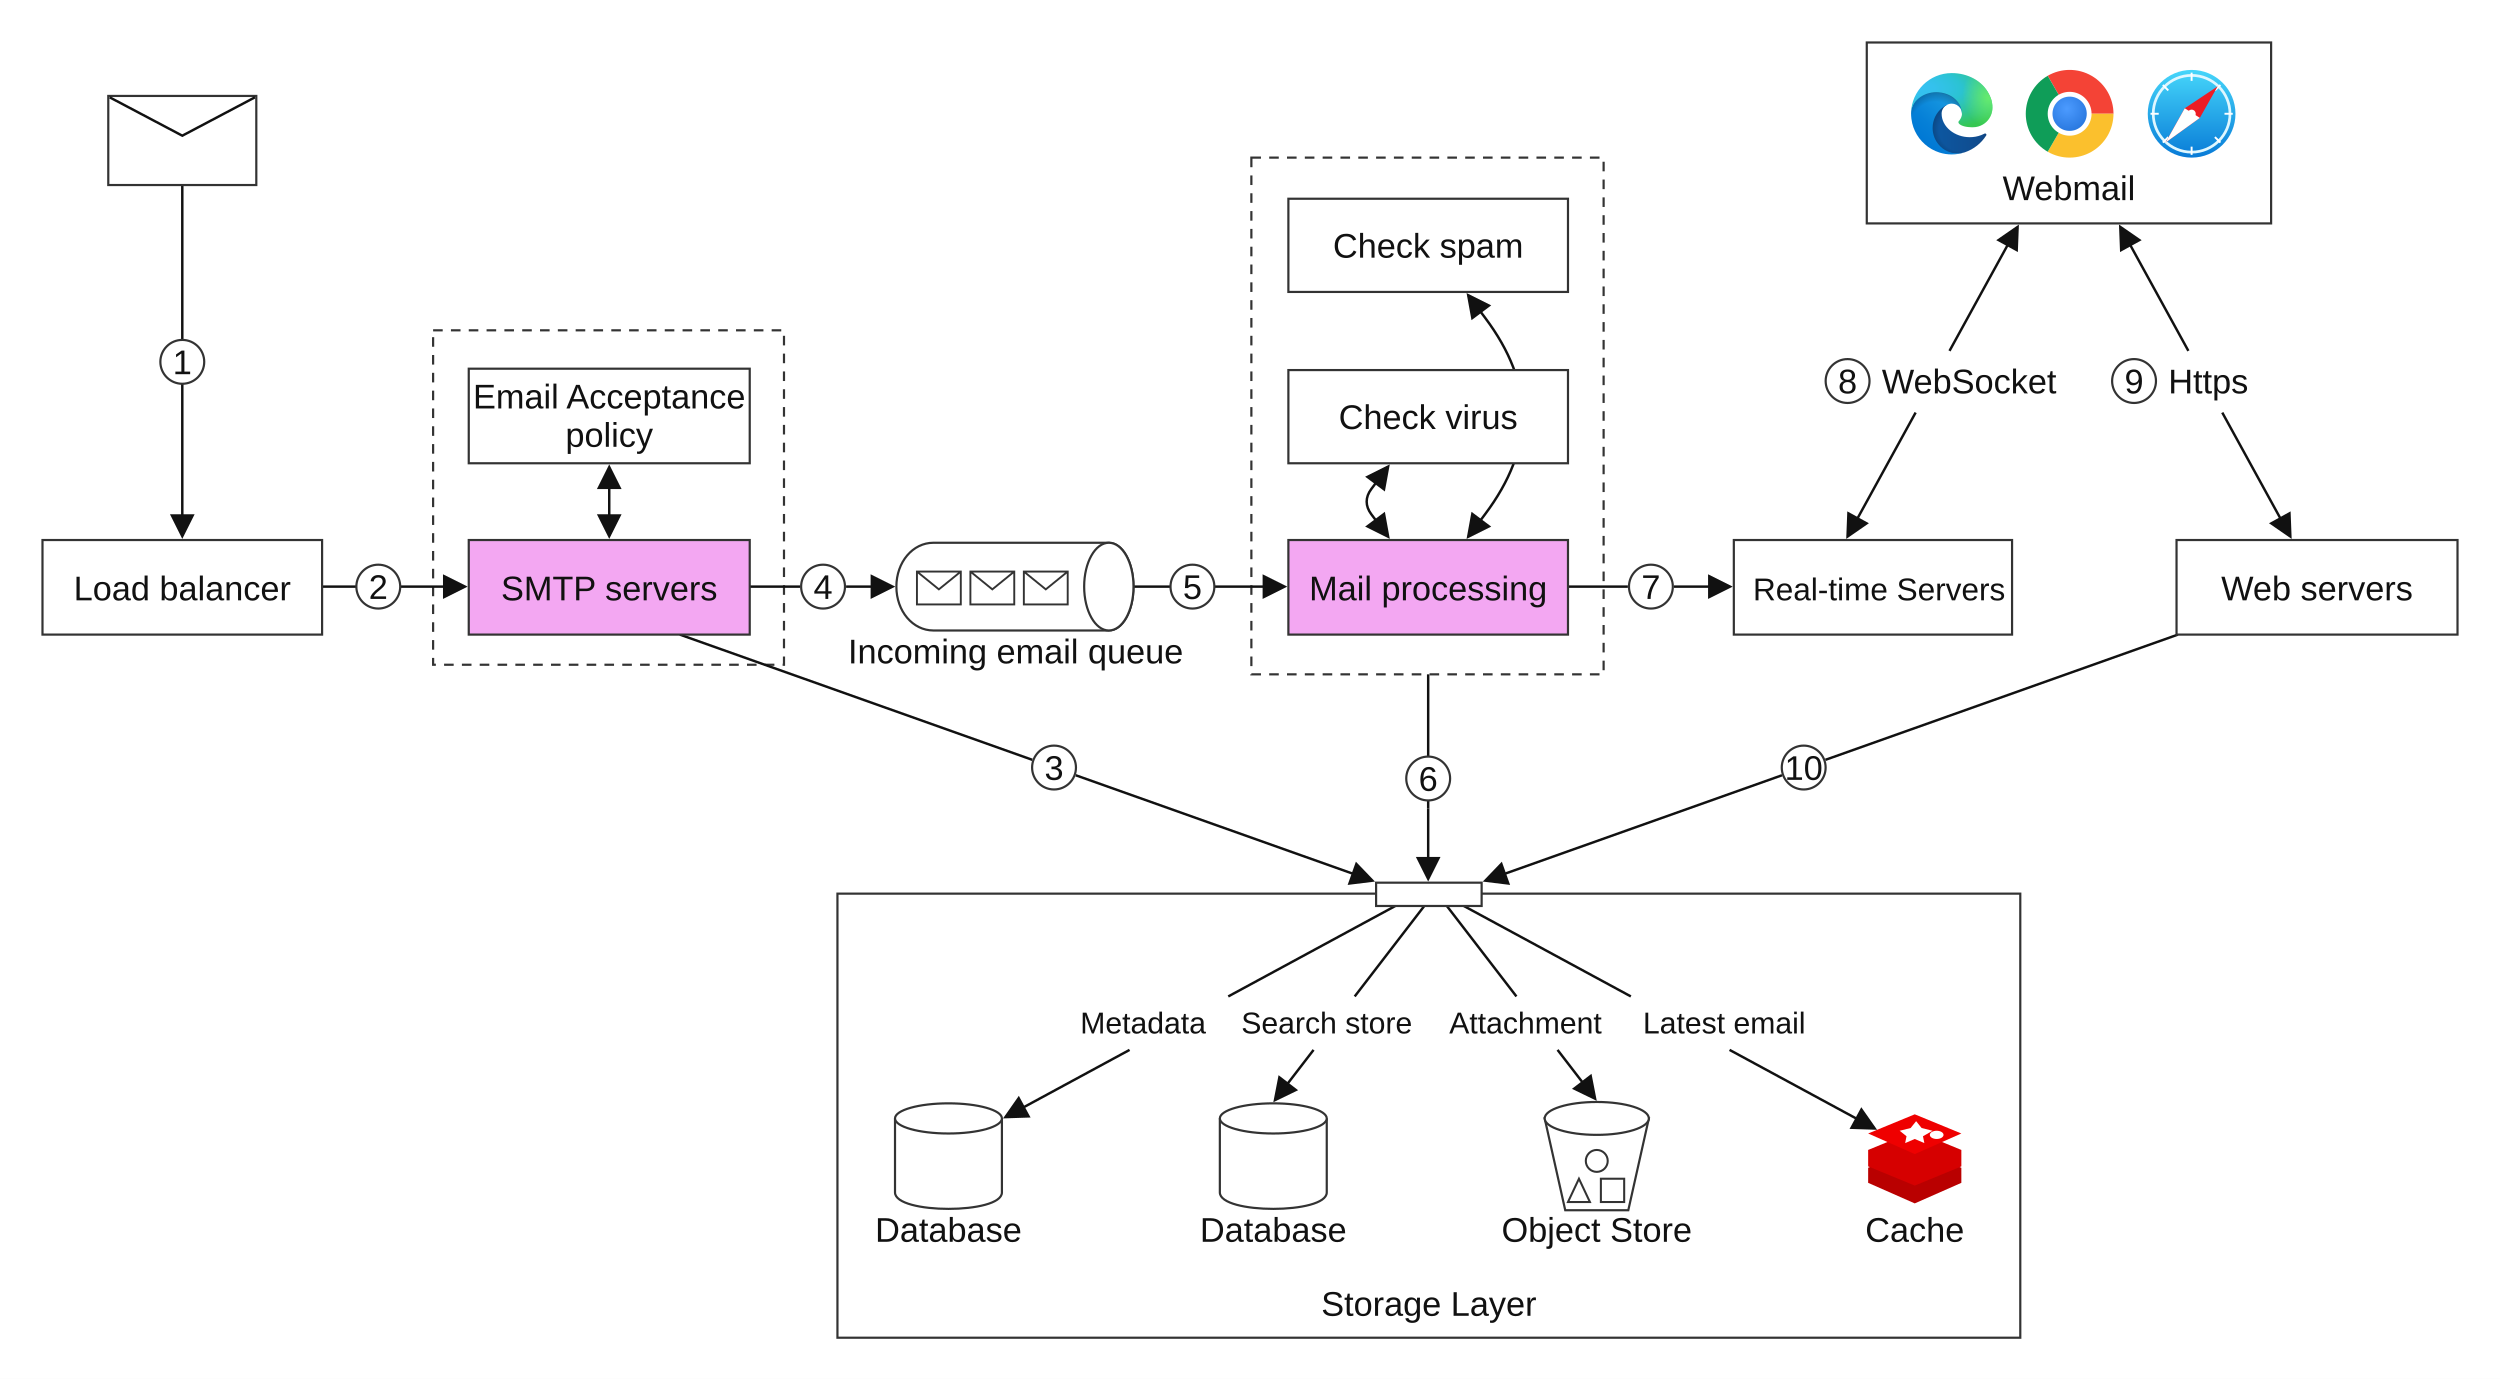
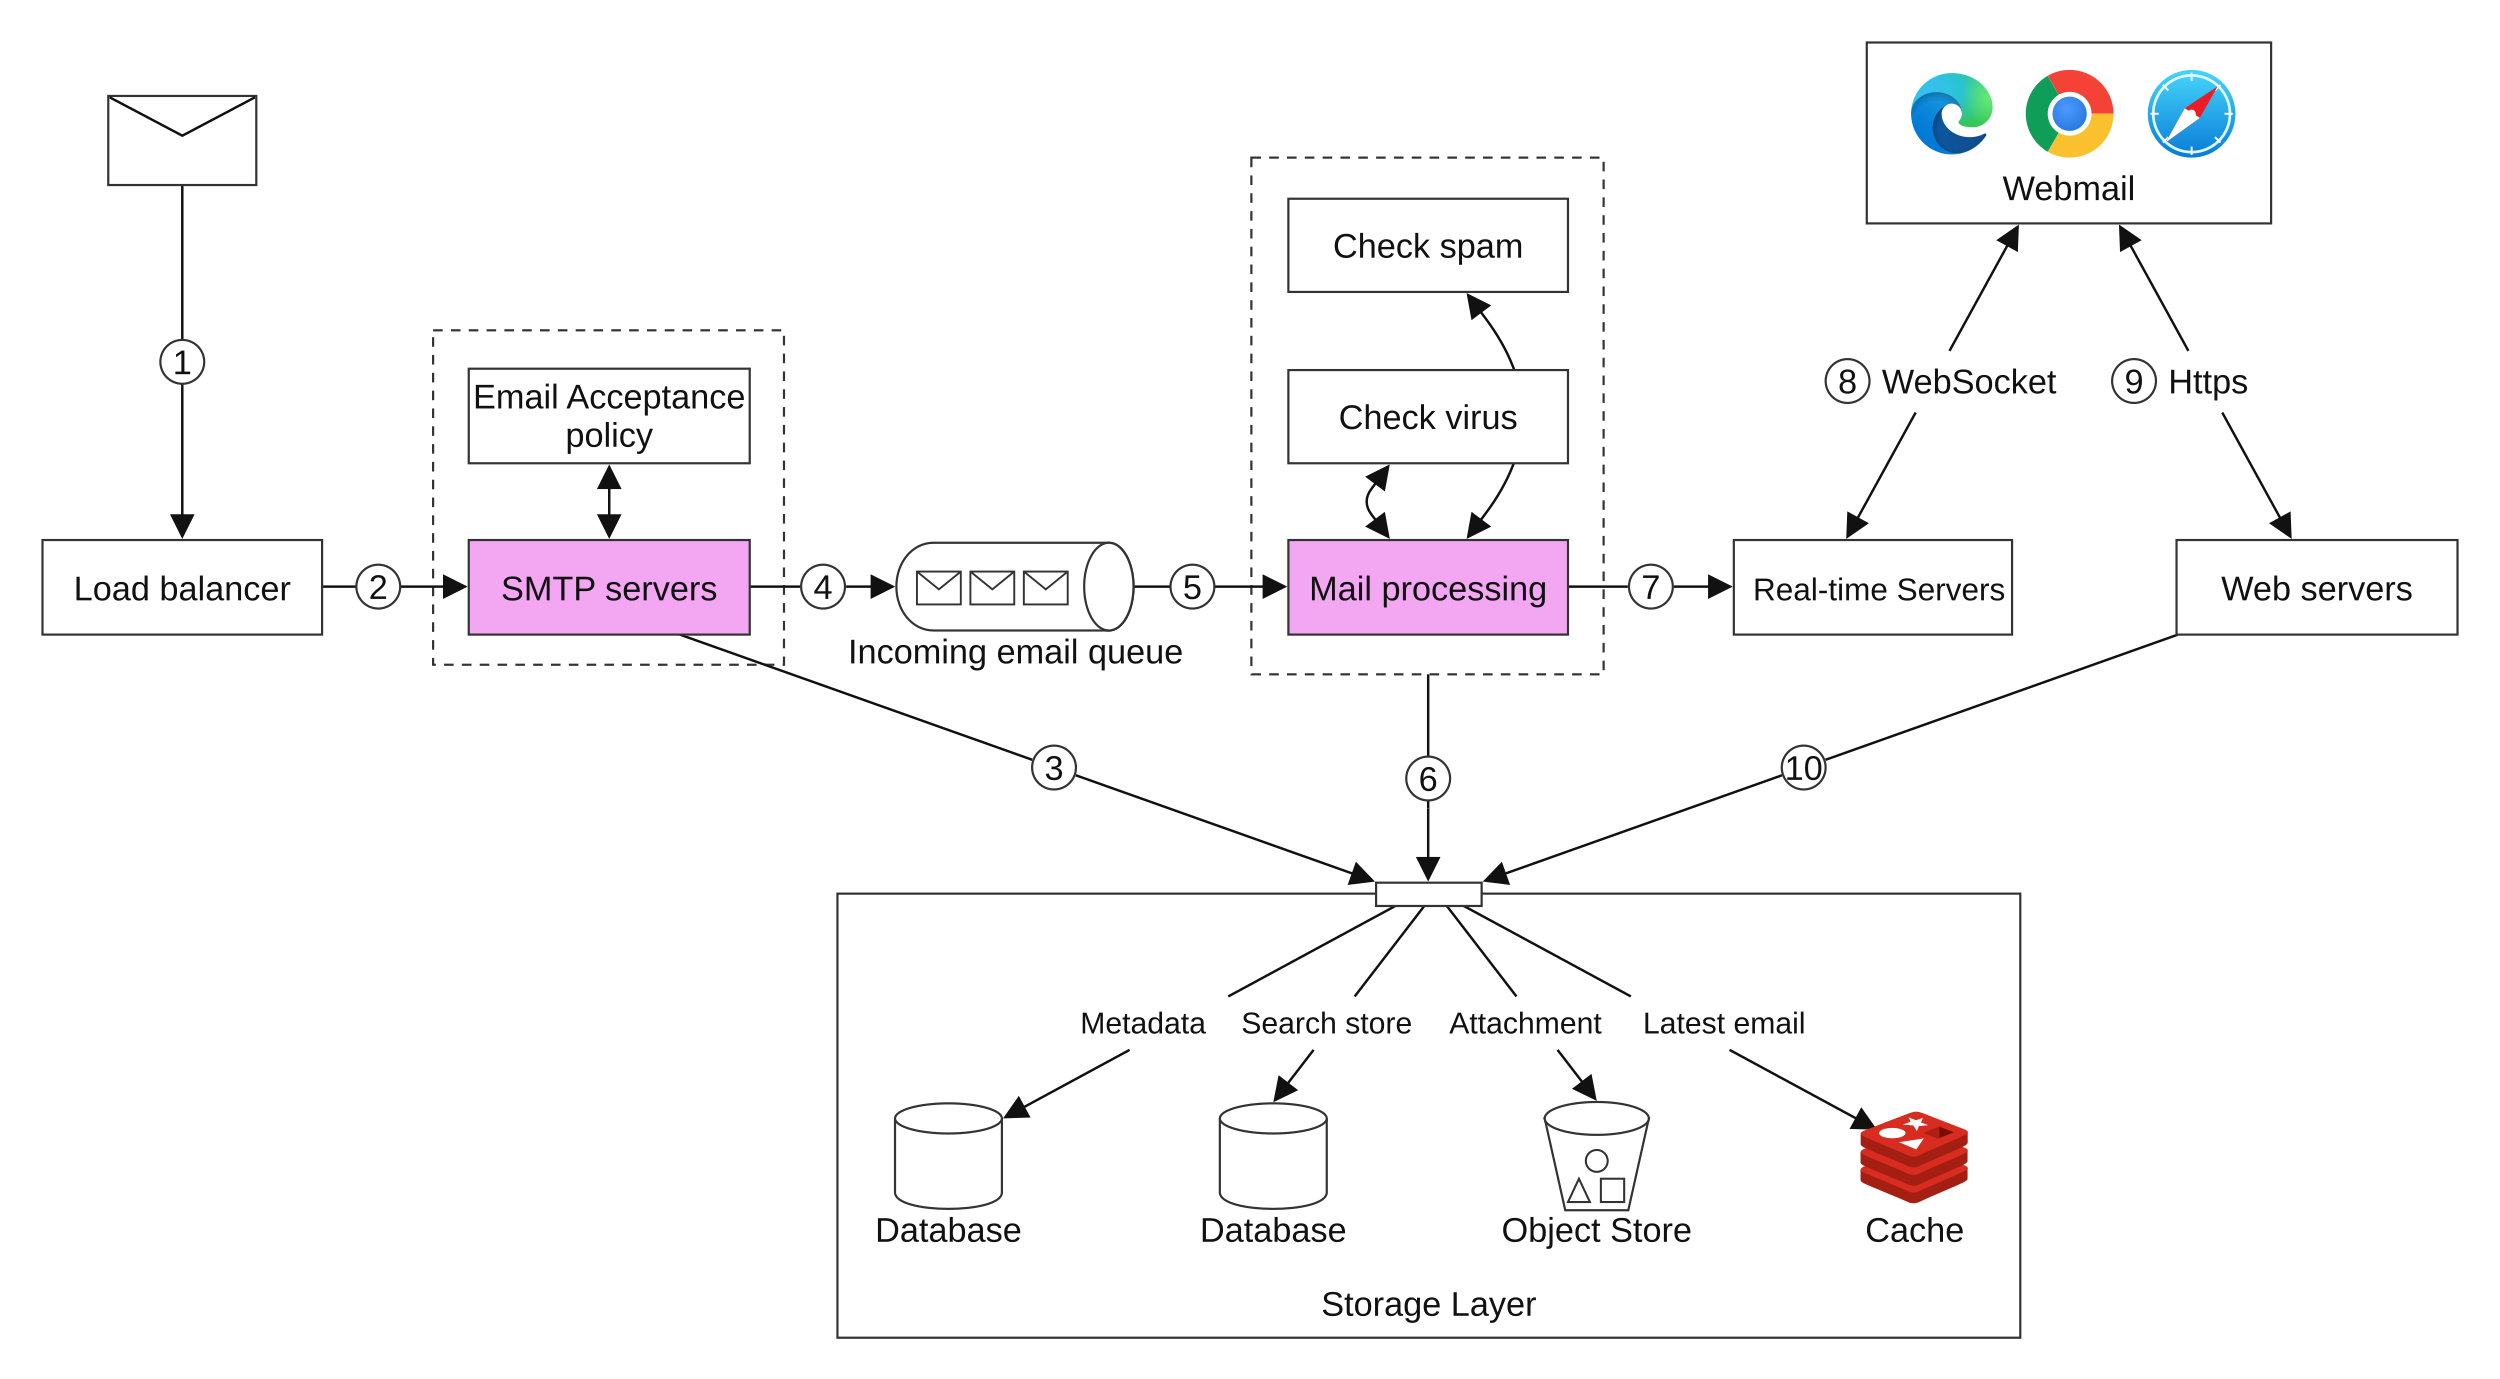
<svg xmlns="http://www.w3.org/2000/svg" width="1824" height="1006" viewBox="0 0 1824 1006" role="img" aria-labelledby="receiving-title receiving-desc">
  <defs>
    <style>
      text{font-family:Arial,Helvetica,sans-serif;fill:#111;font-size:25px}
      .node{fill:#fff;stroke:#333;stroke-width:1.6}
      .pink-node{fill:#f3a7f2;stroke:#333;stroke-width:1.6}
      .zone{fill:none;stroke:#333;stroke-width:1.6;stroke-dasharray:7 6}
      .route{fill:none;stroke:#111;stroke-width:1.8}
      .center{text-anchor:middle}
      .small{font-size:22px}
      .realtime-label{font-size:23px}
    </style>
    <marker id="flow-arrowhead" markerWidth="18" markerHeight="18" viewBox="0 0 18 18" refX="15.5" refY="9" markerUnits="userSpaceOnUse" orient="auto-start-reverse">
      <path d="M0 0L18 9L0 18Z" fill="#111" />
    </marker>
    <radialGradient id="chrome-blue" cx="42%" cy="35%" r="70%">
      <stop offset="0" stop-color="#4c9bff" />
      <stop offset="1" stop-color="#2877de" />
    </radialGradient>
    <linearGradient id="safari-blue" x1="0" y1="0" x2="0" y2="1">
      <stop offset="0" stop-color="#46d6fa" />
      <stop offset="1" stop-color="#087bd7" />
    </linearGradient>
    <symbol id="edge-mark" viewBox="0 0 27600 27600">
      <defs>
        <linearGradient id="edge-dark" x1="6870" y1="18705" x2="24704" y2="18705" gradientUnits="userSpaceOnUse">
          <stop offset="0" stop-color="#0c59a4" />
          <stop offset="1" stop-color="#114a8b" />
        </linearGradient>
        <linearGradient id="edge-blue" x1="16272" y1="10968" x2="5133" y2="23102" gradientUnits="userSpaceOnUse">
          <stop offset="0" stop-color="#1b9de2" />
          <stop offset="0.16" stop-color="#1595df" />
          <stop offset="0.67" stop-color="#0680d7" />
          <stop offset="1" stop-color="#0078d4" />
        </linearGradient>
        <radialGradient id="edge-dark-shade" cx="16720" cy="18747" r="9538" gradientUnits="userSpaceOnUse">
          <stop offset="0.72" stop-opacity="0" />
          <stop offset="0.95" stop-opacity="0.53" />
          <stop offset="1" />
        </radialGradient>
        <radialGradient id="edge-blue-shade" cx="7130" cy="19866" r="14324" gradientUnits="userSpaceOnUse" gradientTransform="matrix(.14843 -.98892 .79688 .1196 -8759 25542)">
          <stop offset="0.76" stop-opacity="0" />
          <stop offset="0.95" stop-opacity="0.5" />
          <stop offset="1" />
        </radialGradient>
        <radialGradient id="edge-green" cx="2523" cy="4680" r="20243" gradientUnits="userSpaceOnUse" gradientTransform="matrix(-.03715 .99931 -2.12836 -.07913 13579 3530)">
          <stop offset="0" stop-color="#35c1f1" />
          <stop offset="0.11" stop-color="#34c1ed" />
          <stop offset="0.23" stop-color="#2fc2df" />
          <stop offset="0.31" stop-color="#2bc3d2" />
          <stop offset="0.67" stop-color="#36c752" />
        </radialGradient>
        <radialGradient id="edge-green-highlight" cx="24247" cy="7758" r="9734" gradientUnits="userSpaceOnUse" gradientTransform="matrix(.28109 .95968 -.78353 .22949 24510 -16292)">
          <stop offset="0" stop-color="#66eb6e" />
          <stop offset="1" stop-color="#66eb6e" stop-opacity="0" />
        </radialGradient>
        <path id="edge-dark-shape" d="M24105 20053a9345 9345 0 0 1-1053 472 10202 10202 0 0 1-3590 646c-4732 0-8855-3255-8855-7432 0-1175 680-2193 1643-2729-4280 180-5380 4640-5380 7253 0 7387 6810 8137 8276 8137 791 0 1984-230 2704-456l130-44a12834 12834 0 0 0 6660-5282c220-350-168-757-535-565z" />
        <path id="edge-blue-shape" d="M11571 25141a7913 7913 0 0 1-2273-2137 8145 8145 0 0 1-1514-4740 8093 8093 0 0 1 3093-6395 8082 8082 0 0 1 1373-859c312-148 846-414 1554-404a3236 3236 0 0 1 2569 1297 3184 3184 0 0 1 636 1866c0-21 2446-7960-8005-7960-4390 0-8004 4166-8004 7820 0 2319 538 4170 1212 5604a12833 12833 0 0 0 7684 6757 12795 12795 0 0 0 3908 610c1414 0 2774-233 4045-656a7575 7575 0 0 1-6278-803z" />
        <path id="edge-green-shape" d="M16231 15886c-80 105-330 250-330 566 0 260 170 512 472 723 1438 1003 4149 868 4156 868a5954 5954 0 0 0 3027-839 6147 6147 0 0 0 1133-850 6180 6180 0 0 0 1910-4437c26-2242-796-3732-1133-4392-2120-4141-6694-6525-11668-6525-7011 0-12703 5635-12798 12620 47-3654 3679-6605 7996-6605 350 0 2346 34 4200 1007 1634 858 2490 1894 3086 2921 618 1067 728 2415 728 2952s-271 1333-780 1990z" />
+         <symbol id="redis-cube" viewBox="17 0 95 81" preserveAspectRatio="xMidYMid meet">
+           <path fill="#A41E11" d="M106.9 62.7c-5 2.6-30.7 13.2-36.2 16-5.5 2.9-8.5 2.8-12.8.8-4.4-2.1-31.7-13.1-36.7-15.5-2.5-1.2-3.8-2.2-3.8-3.1v-9.4s35.6-7.8 41.4-9.8c5.8-2.1 7.8-2.1 12.6-.3 4.9 1.8 34.2 7.1 39 8.8v9.3c.1.9-1 1.9-3.5 3.2z" />
+           <path fill="#D82C20" d="M106.9 53.3c-5 2.6-30.7 13.2-36.2 16-5.5 2.9-8.5 2.8-12.8.8C53.5 68 26.2 57 21.2 54.6c-4.9-2.4-5-4-.2-5.9 4.8-1.9 32.1-12.6 37.8-14.6 5.8-2.1 7.8-2.1 12.6-.3 4.9 1.8 30.5 12 35.3 13.7 5 1.8 5.2 3.2.2 5.8z" />
+           <path fill="#A41E11" d="M106.9 47.4c-5 2.6-30.7 13.2-36.2 16-5.5 2.9-8.5 2.8-12.8.8-4.4-2.1-31.7-13.2-36.7-15.5-2.5-1.2-3.8-2.2-3.8-3.1v-9.4s35.6-7.8 41.4-9.8c5.8-2.1 7.8-2.1 12.6-.3 4.9 1.8 34.2 7.1 39 8.8v9.3c.1.9-1 1.9-3.5 3.2z" />
+           <path fill="#D82C20" d="M106.9 38c-5 2.6-30.7 13.2-36.2 16-5.5 2.9-8.5 2.8-12.8.8-4.3-2.1-31.7-13.1-36.6-15.5-4.9-2.4-5-4-.2-5.9 4.8-1.9 32.1-12.6 37.8-14.6 5.8-2.1 7.8-2.1 12.6-.3 4.9 1.8 30.5 12 35.3 13.7 4.9 1.7 5.1 3.2.1 5.8z" />
+           <path fill="#A41E11" d="M106.9 31.5c-5 2.6-30.7 13.2-36.2 16-5.5 2.9-8.5 2.8-12.8.8-4.3-2.1-31.7-13.1-36.6-15.5-2.5-1.2-3.8-2.2-3.8-3.1v-9.4s35.6-7.8 41.4-9.8c5.8-2.1 7.8-2.1 12.6-.3 4.9 1.8 34.2 7.1 39 8.8v9.3c0 .8-1.1 1.9-3.6 3.2z" />
+           <path fill="#D82C20" d="M106.9 22.1c-5 2.6-30.7 13.2-36.2 16-5.5 2.9-8.5 2.8-12.8.8-4.3-2.1-31.7-13.1-36.6-15.5s-5-4-.2-5.9c4.8-1.9 32.1-12.6 37.8-14.6C64.7.8 66.7.8 71.5 2.6c4.9 1.8 30.5 12 35.3 13.7 4.9 1.7 5.1 3.2.1 5.8z" />
+           <path fill="#fff" d="M76.2 13l-8.1.8-1.8 4.4-2.9-4.9-9.3-.8L61 10l-2-3.8 6.5 2.5 6.1-2-1.7 4zM65.8 34.1l-15-6.3 21.6-3.3z" />
+           <ellipse fill="#fff" cx="45" cy="19.9" rx="11.5" ry="4.5" />
+           <path fill="#7A0C00" d="M85.7 14.2l12.8 5-12.8 5.1z" />
+           <path fill="#AD2115" d="M71.6 19.8l14.1-5.6v10.1l-1.3.5z" />
+         </symbol>
      </defs>
      <use href="#edge-dark-shape" fill="url(#edge-dark)" />
      <use href="#edge-dark-shape" fill="url(#edge-dark-shade)" opacity="0.35" />
      <use href="#edge-blue-shape" fill="url(#edge-blue)" />
      <use href="#edge-blue-shape" fill="url(#edge-blue-shade)" opacity="0.4" />
      <use href="#edge-green-shape" fill="url(#edge-green)" />
      <use href="#edge-green-shape" fill="url(#edge-green-highlight)" />
    </symbol>
    <symbol id="chrome-mark" viewBox="0 0 64 64">
      <path d="M32 32L16 4.287A32 32 0 0 1 64 32Z" fill="#f44336" />
      <path d="M32 32H64A32 32 0 0 1 16 59.713Z" fill="#fbc02d" />
      <path d="M32 32L16 59.713A32 32 0 0 1 16 4.287Z" fill="#0f9d58" />
      <circle cx="32" cy="32" r="16" fill="#fff" />
      <circle cx="32" cy="32" r="12.5" fill="url(#chrome-blue)" />
    </symbol>
  </defs>
  <rect id="background" width="1824" height="1006" fill="#fff" />
  <rect id="smtp-acceptance-zone" class="zone" x="316" y="241" width="256" height="244" />
  <rect id="mail-processing-zone" class="zone" x="913" y="115" width="257" height="377" />
  <rect id="storage-layer-panel" class="node" x="611" y="652" width="863" height="324" />
  <g id="main-flow-routes">
    <path id="incoming-email-line" class="route" d="M133 135V248" />
    <path id="incoming-email-continuation" class="route" d="M133 280V286" />
    <path id="incoming-email-arrow" class="route" data-connector="true" d="M133 286V390.7" marker-end="url(#flow-arrowhead)" />
    <path id="load-balancer-line" class="route" d="M235 428H260" />
    <path id="load-balancer-to-smtp-arrow" class="route" data-connector="true" d="M292 428H338.7" marker-end="url(#flow-arrowhead)" />
    <path id="smtp-to-storage-line" class="route" d="M496 463L753.191 554.376" />
    <path id="smtp-to-storage-arrow" class="route" data-connector="true" d="M784.852 565.624L1000.844 642.363" marker-end="url(#flow-arrowhead)" />
    <path id="smtp-to-queue-line" class="route" d="M547 428H583.7" />
    <path id="smtp-to-queue-arrow" class="route" data-connector="true" d="M617.3 428H650.7" marker-end="url(#flow-arrowhead)" />
    <path id="queue-to-processing-line" class="route" d="M827 428H854" />
    <path id="queue-to-processing-arrow" class="route" data-connector="true" d="M886 428H936.7" marker-end="url(#flow-arrowhead)" />
    <path id="processing-to-storage-line" class="route" d="M1042 492V552" />
    <path id="processing-storage-continuation" class="route" d="M1042 584V590" />
    <path id="processing-to-storage-arrow" class="route" data-connector="true" d="M1042 590V640.7" marker-end="url(#flow-arrowhead)" />
    <path id="processing-to-realtime-line" class="route" d="M1144 428H1187.7" />
    <path id="processing-to-realtime-arrow" class="route" data-connector="true" d="M1221.3 428H1261.7" marker-end="url(#flow-arrowhead)" />
    <path id="realtime-to-webmail-arrow" class="route" data-connector="true" d="M1422.358 256L1471.796 165.991" marker-end="url(#flow-arrowhead)" />
    <path id="webmail-to-realtime-arrow" class="route" data-connector="true" d="M1397.642 301L1348.204 391.009" marker-end="url(#flow-arrowhead)" />
    <path id="webserver-to-webmail-arrow" class="route" data-connector="true" d="M1596.642 256L1547.204 165.991" marker-end="url(#flow-arrowhead)" />
    <path id="webmail-to-webserver-arrow" class="route" data-connector="true" d="M1621.358 301L1670.796 391.009" marker-end="url(#flow-arrowhead)" />
    <path id="webserver-to-storage-line" class="route" d="M1589 463L1331.809 554.376" />
    <path id="webserver-to-storage-arrow" class="route" data-connector="true" d="M1300.148 565.624L1084.156 642.363" marker-end="url(#flow-arrowhead)" />
  </g>
  <g id="processing-feedback-routes">
    <path id="virus-check-feedback" class="route" data-connector="true" d="M1012.5 391.2L1000.5 375.2C996 369.2 996 362.8 1000.5 356.8L1012.5 340.8" marker-start="url(#flow-arrowhead)" marker-end="url(#flow-arrowhead)" />
    <path id="spam-check-feedback" class="route" data-connector="true" d="M1071.5 391.2L1083.5 375.2C1120 326.533 1120 280.467 1083.5 231.8L1071.5 215.8" marker-start="url(#flow-arrowhead)" marker-end="url(#flow-arrowhead)" />
  </g>
  <g id="storage-fanout-routes">
    <path id="metadata-lead-in" class="route" d="M1018 661L896.134 727" />
    <path id="metadata-arrow" class="route" data-connector="true" d="M824.123 766L733.998 814.809" marker-end="url(#flow-arrowhead)" />
    <path id="search-store-lead-in" class="route" d="M1039.154 661L988.385 727" />
    <path id="search-store-arrow" class="route" data-connector="true" d="M958.385 766L930.524 802.218" marker-end="url(#flow-arrowhead)" />
    <path id="attachment-lead-in" class="route" d="M1055.615 661L1106.385 727" />
    <path id="attachment-arrow" class="route" data-connector="true" d="M1136.385 766L1163.476 801.218" marker-end="url(#flow-arrowhead)" />
    <path id="latest-email-lead-in" class="route" d="M1068 661L1189.866 727" />
    <path id="latest-email-arrow" class="route" data-connector="true" d="M1261.877 766L1367.341 823.117" marker-end="url(#flow-arrowhead)" />
  </g>
  <g id="incoming-email-source">
    <rect class="node" x="79" y="70" width="108" height="65" />
    <path class="route" d="M80 71L133 99L186 71" />
    <rect class="node" x="31" y="394" width="204" height="69" />
    <text class="center" x="133" y="438">Load balancer</text>
  </g>
  <g id="smtp-acceptance-nodes">
    <rect class="node" x="342" y="269" width="205" height="69" />
    <text class="center" x="444.5" y="298">Email Acceptance</text>
    <text class="center" x="444.5" y="326">policy</text>
    <path id="policy-smtp-arrow" class="route" data-connector="true" d="M444.5 341.3V390.7" marker-start="url(#flow-arrowhead)" marker-end="url(#flow-arrowhead)" />
    <rect class="pink-node" x="342" y="394" width="205" height="69" />
    <text class="center" x="444.5" y="438">SMTP servers</text>
  </g>
  <g id="incoming-email-queue">
    <path class="node" d="M681 396H809              C819 396 827 410 827 428              C827 446 819 460 809 460              H681              C666 460 654 446 654 428              C654 410 666 396 681 396Z" />
    <ellipse class="node" cx="809" cy="428" rx="18" ry="32" />
    <g id="queued-message-icons" fill="#fff" stroke="#333" stroke-width="1.4">
      <path d="M669 417H701V441H669Z M669 417L685 430L701 417" />
      <path d="M708 417H740V441H708Z M708 417L724 430L740 417" />
      <path d="M747 417H779V441H747Z M747 417L763 430L779 417" />
    </g>
    <text class="center" x="741" y="484">Incoming email queue</text>
  </g>
  <g id="mail-processing-nodes">
    <rect class="node" x="940" y="145" width="204" height="68" />
    <text class="center" x="1042" y="188">Check spam</text>
    <rect class="node" x="940" y="270" width="204" height="68" />
    <text class="center" x="1042" y="313">Check virus</text>
    <rect class="pink-node" x="940" y="394" width="204" height="69" />
    <text class="center" x="1042" y="438">Mail processing</text>
  </g>
  <g id="delivery-nodes">
    <rect class="node" x="1265" y="394" width="203" height="69" />
    <text class="center realtime-label" x="1371" y="438">Real-time Servers</text>
    <rect class="node" x="1588" y="394" width="205" height="69" />
    <text class="center" x="1690.5" y="438">Web servers</text>
    <rect class="node" x="1362" y="31" width="295" height="132" />
    <text class="center" x="1509.5" y="146">Webmail</text>
  </g>
  <g id="browser-icons">
    <use id="edge-icon" href="#edge-mark" x="1392" y="51" width="64" height="64" />
    <use id="chrome-icon" href="#chrome-mark" x="1478" y="51" width="64" height="64" />
    <g id="safari-icon">
      <circle cx="1599" cy="83" r="32" fill="url(#safari-blue)" />
      <circle cx="1599" cy="83" r="28" fill="none" stroke="#dff7ff" stroke-width="2" />
      <g stroke="#fff" stroke-width="1.4">
        <path d="M1599 53V59M1599 107V113M1569 83H1575M1623 83H1629" />
        <path d="M1578 62L1582 66M1616 100L1620 104M1620 62L1616 66M1582 100L1578 104" />
      </g>
      <path d="M1618 63L1605 86L1580 104L1594 79Z" fill="#ed1c24" />
      <path d="M1580 104L1594 79L1605 86Z" fill="#fff" />
      <circle cx="1599" cy="83" r="3" fill="#fff" />
    </g>
  </g>
  <g id="storage-layer-nodes">
    <rect id="storage-bus" class="node" x="1004" y="644" width="77" height="17" />
    <g id="metadata-database" transform="translate(0 60)">
      <path class="node" d="M653 756V810C653 826 731 826 731 810V756" />
      <ellipse class="node" cx="692" cy="756" rx="39" ry="11" />
      <text class="center" x="692" y="846">Database</text>
    </g>
    <g id="search-database" transform="translate(0 60)">
      <path class="node" d="M890 756V810C890 826 968 826 968 810V756" />
      <ellipse class="node" cx="929" cy="756" rx="39" ry="11" />
      <text class="center" x="929" y="846">Database</text>
    </g>
    <g id="attachment-object-store" transform="translate(0 60)">
      <path class="node" d="M1127 756L1142 823H1188L1203 756Z" />
      <ellipse class="node" cx="1165" cy="756" rx="38" ry="12" />
      <circle cx="1165" cy="787" r="8" fill="none" stroke="#333" stroke-width="1.5" />
      <path d="M1144 817L1152 800L1160 817Z" fill="none" stroke="#333" stroke-width="1.5" />
      <rect x="1168" y="800" width="17" height="17" fill="none" stroke="#333" stroke-width="1.5" />
      <text class="center" x="1165" y="846">Object Store</text>
    </g>
-     <g id="latest-email-cache" transform="translate(0 60)">
-       <path d="M1363 792L1397 778L1431 792V803L1397 818L1363 803Z" fill="#b90000" />
-       <path d="M1363 779L1397 765L1431 779V791L1397 805L1363 791Z" fill="#d60000" />
-       <path d="M1363 767L1397 753L1431 767L1397 782Z" fill="#ef0000" />
-       <path d="M1386 765L1394 763L1398 758L1402 763L1410 765L1403 769L1404 774L1397 771L1390 774L1391 769Z" fill="#fff" />
-       <ellipse cx="1413" cy="768" rx="5" ry="3" fill="#fff" />
+     <g id="latest-email-cache" transform="translate(0 60)" aria-label="Redis">
+       <use href="#redis-cube" x="1357" y="750" width="80" height="68" />
      <text class="center" x="1397" y="846">Cache</text>
    </g>
    <text class="center" x="1042.5" y="960">Storage Layer</text>
  </g>
  <g id="storage-route-labels">
    <text class="center small" x="834" y="754">Metadata</text>
    <text class="center small" x="968" y="754">Search store</text>
    <text class="center small" x="1113" y="754">Attachment</text>
    <text class="center small" x="1258" y="754">Latest email</text>
  </g>
  <g id="numbered-steps" font-size="24" text-anchor="middle">
    <g>
      <circle class="node" cx="133" cy="264" r="16" />
      <text x="133" y="273">1</text>
    </g>
    <g>
      <circle class="node" cx="276" cy="428" r="16" />
      <text x="276" y="437">2</text>
    </g>
    <g>
      <circle class="node" cx="769.021" cy="560" r="16" />
      <text x="769.021" y="569">3</text>
    </g>
    <g>
      <circle class="node" cx="600.5" cy="428" r="16" />
      <text x="600.5" y="437">4</text>
    </g>
    <g>
      <circle class="node" cx="870" cy="428" r="16" />
      <text x="870" y="437">5</text>
    </g>
    <g>
      <circle class="node" cx="1042" cy="568" r="16" />
      <text x="1042" y="577">6</text>
    </g>
    <g>
      <circle class="node" cx="1204.5" cy="428" r="16" />
      <text x="1204.5" y="437">7</text>
    </g>
    <g>
      <circle class="node" cx="1348" cy="278" r="16" />
      <text x="1348" y="287">8</text>
    </g>
    <g>
      <circle class="node" cx="1557" cy="278" r="16" />
      <text x="1557" y="287">9</text>
    </g>
    <g>
      <circle class="node" cx="1315.979" cy="560" r="16" />
      <text x="1315.979" y="569">10</text>
    </g>
  </g>
  <text x="1373" y="287">WebSocket</text>
  <text x="1582" y="287">Https</text>
</svg>
